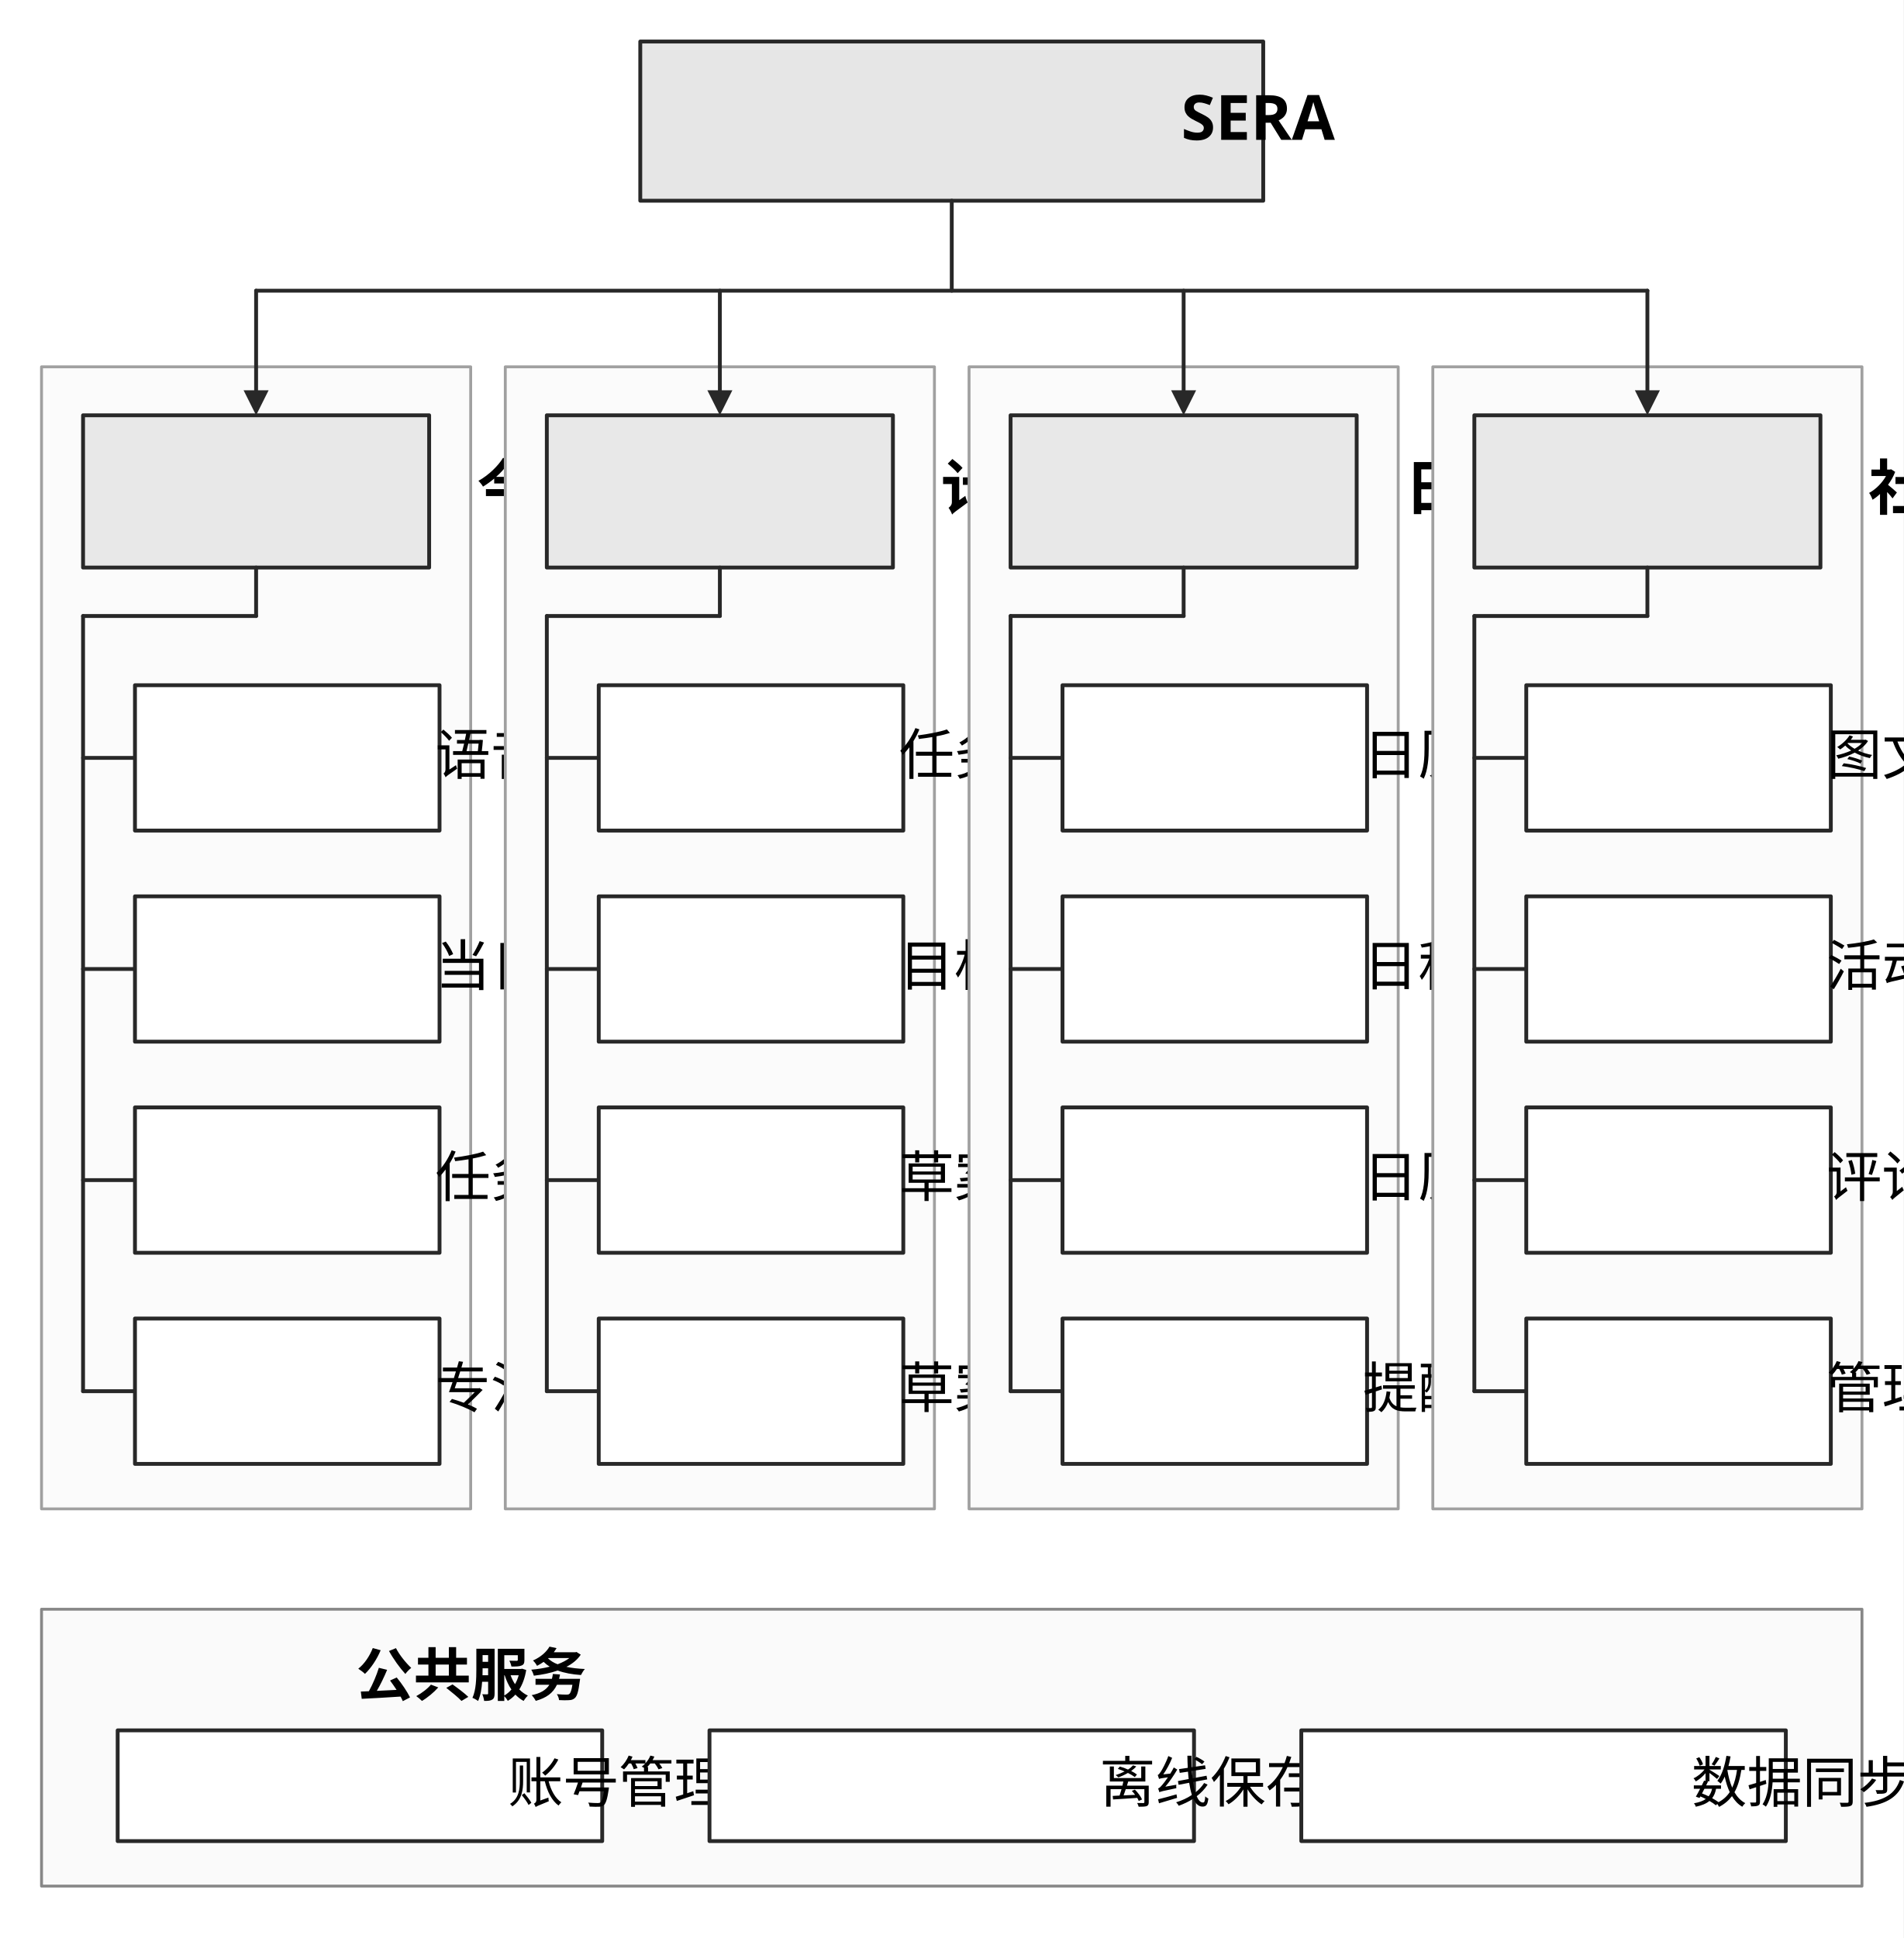
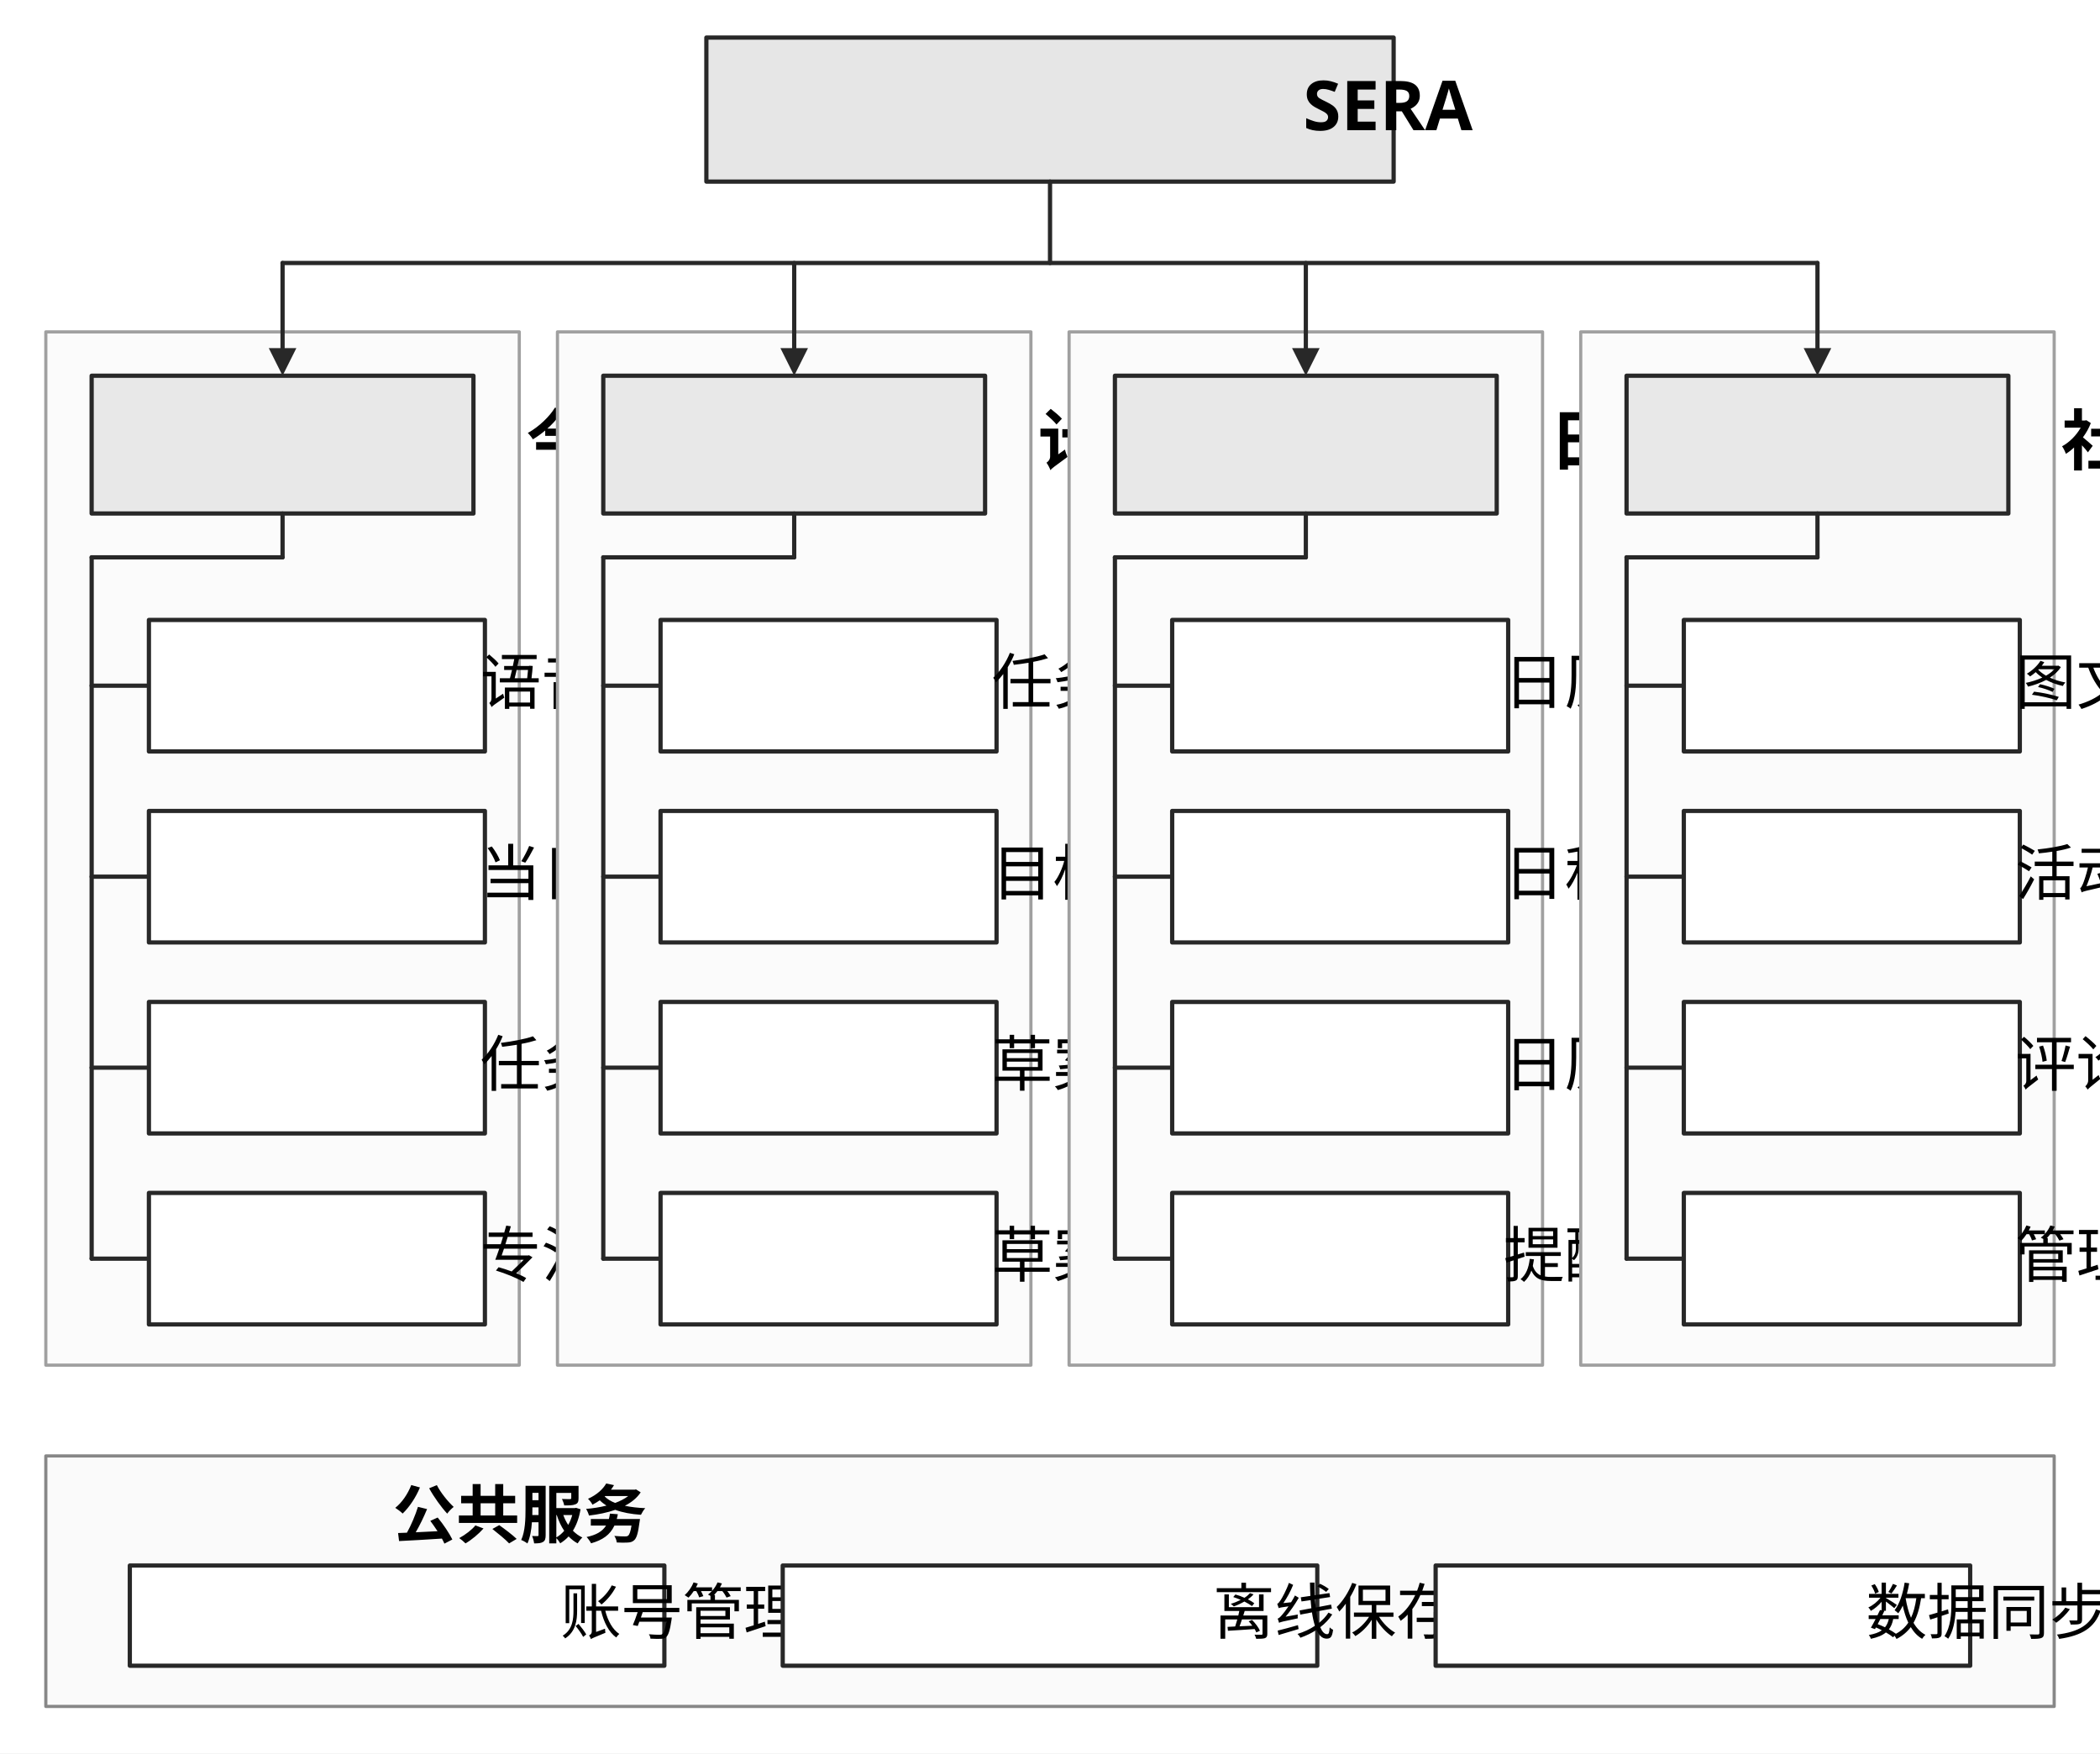
- <svg xmlns="http://www.w3.org/2000/svg" xmlns:ns1="http://schemas.microsoft.com/visio/2003/SVGExtensions/" xmlns:xlink="http://www.w3.org/1999/xlink" width="5.5in" height="5.6in" viewBox="0 0 396 403.2" xml:space="preserve" color-interpolation-filters="sRGB" class="st15">
+ <svg xmlns="http://www.w3.org/2000/svg" xmlns:ns1="http://schemas.microsoft.com/visio/2003/SVGExtensions/" xmlns:xlink="http://www.w3.org/1999/xlink" width="5.5in" height="4.592in" viewBox="0 0 396 330.624" xml:space="preserve" color-interpolation-filters="sRGB" class="st15">
  <ns1:documentProperties ns1:langID="2052" ns1:metric="true" ns1:viewMarkup="false" />
  <style type="text/css">
	
		.st1 {fill:#ffffff;stroke:none;stroke-linecap:round;stroke-linejoin:round;stroke-width:0.8}
		.st2 {fill:#e6e6e6;stroke:#282828;stroke-linecap:round;stroke-linejoin:round;stroke-width:0.8}
		.st3 {fill:#000000;font-family:宋体;font-size:1.083em;font-weight:bold}
		.st4 {stroke:#282828;stroke-linecap:round;stroke-linejoin:round;stroke-width:0.8}
		.st5 {fill:#fbfbfb;stroke:#a0a0a0;stroke-linecap:round;stroke-linejoin:round;stroke-width:0.6}
		.st6 {marker-end:url(#mrkr4-19);stroke:#282828;stroke-linecap:round;stroke-linejoin:round;stroke-width:0.8}
		.st7 {fill:#282828;fill-opacity:1;stroke:#282828;stroke-opacity:1;stroke-width:0.308}
		.st8 {fill:#e8e8e8;stroke:#282828;stroke-linecap:round;stroke-linejoin:round;stroke-width:0.8}
		.st9 {fill:#000000;font-family:宋体;font-size:1.042em;font-weight:bold}
		.st10 {fill:#ffffff;stroke:#282828;stroke-linecap:round;stroke-linejoin:round;stroke-width:0.8}
		.st11 {fill:#000000;font-family:宋体;font-size:0.958em}
		.st12 {fill:#fafafa;stroke:#878787;stroke-linecap:round;stroke-linejoin:round;stroke-width:0.6}
		.st13 {fill:none;stroke:none;stroke-linecap:round;stroke-linejoin:round;stroke-width:0.8}
		.st14 {fill:#000000;font-family:宋体;font-size:1em;font-weight:bold}
		.st15 {fill:none;fill-rule:evenodd;font-size:12px;overflow:visible;stroke-linecap:square;stroke-miterlimit:3}
	
	</style>
  <defs id="Markers">
    <g id="lend4">
      <path d="M 2 1 L 0 0 L 2 -1 L 2 1 " style="stroke:none" />
    </g>
    <marker id="mrkr4-19" class="st7" ns1:arrowType="4" ns1:arrowSize="1" ns1:setback="6.5" refX="-6.5" orient="auto" markerUnits="strokeWidth" overflow="visible">
      <use xlink:href="#lend4" transform="scale(-3.25,-3.25) " />
    </marker>
  </defs>
  <g ns1:mID="0" ns1:index="1" ns1:groupContext="foregroundPage">
    <ns1:pageProperties ns1:drawingScale="0.0393701" ns1:pageScale="0.0393701" ns1:drawingUnits="24" ns1:shadowOffsetX="8.50394" ns1:shadowOffsetY="-8.50394" />
    <g id="shape1-1" ns1:mID="1" ns1:groupContext="shape">
-       <rect x="0" y="0" width="396" height="403.2" class="st1" />
-     </g>
-     <g id="shape2-3" ns1:mID="2" ns1:groupContext="shape" transform="translate(133.2,-361.44)">
-       <ns1:textBlock ns1:margins="rect(2,2,2,2)" ns1:tabSpace="42.5197" />
-       <ns1:textRect cx="64.8" cy="386.64" width="129.6" height="33.12" />
-       <rect x="0" y="370.08" width="129.6" height="33.12" class="st2" />
-       <text x="51.7" y="390.54" class="st3" ns1:langID="2052">
+       <rect x="0" y="0" width="396" height="330.624" class="st1" />
+     </g>
+     <g id="shape2-3" ns1:mID="2" ns1:groupContext="shape" transform="translate(133.2,-296.381)">
+       <ns1:textBlock ns1:margins="rect(0.5,2,0.5,2)" ns1:tabSpace="42.5197" />
+       <ns1:textRect cx="64.8" cy="317.045" width="129.6" height="27.158" />
+       <rect x="0" y="303.466" width="129.6" height="27.158" class="st2" />
+       <text x="51.7" y="320.94" class="st3" ns1:langID="2052">
        <ns1:paragraph ns1:horizAlign="1" />
        <ns1:tabList />SERA</text>
    </g>
-     <g id="shape3-6" ns1:mID="3" ns1:groupContext="shape" transform="translate(601.2,41.76) rotate(90)">
-       <path d="M0 403.2 L18.72 403.2" class="st4" />
-     </g>
-     <g id="shape4-9" ns1:mID="4" ns1:groupContext="shape" transform="translate(53.28,-342.72)">
-       <path d="M0 403.2 L289.44 403.2" class="st4" />
-     </g>
-     <g id="shape5-12" ns1:mID="5" ns1:groupContext="shape" transform="translate(8.64,-89.28)">
-       <rect x="0" y="165.6" width="89.28" height="237.6" class="st5" />
-     </g>
-     <g id="shape6-14" ns1:mID="6" ns1:groupContext="shape" transform="translate(456.48,60.48) rotate(90)">
-       <path d="M0 403.2 L20.72 403.2" class="st6" />
-     </g>
-     <g id="shape7-20" ns1:mID="7" ns1:groupContext="shape" transform="translate(17.28,-285.12)">
-       <ns1:textBlock ns1:margins="rect(2,2,2,2)" ns1:tabSpace="42.5197" />
-       <ns1:textRect cx="36" cy="387.36" width="72" height="31.68" />
-       <rect x="0" y="371.52" width="72" height="31.68" class="st8" />
-       <text x="23.45" y="391.11" class="st9" ns1:langID="2052">
+     <g id="shape3-6" ns1:mID="3" ns1:groupContext="shape" transform="translate(528.624,34.2432) rotate(90)">
+       <path d="M0 330.62 L15.35 330.62" class="st4" />
+     </g>
+     <g id="shape4-9" ns1:mID="4" ns1:groupContext="shape" transform="translate(53.28,-281.03)">
+       <path d="M0 330.62 L289.44 330.62" class="st4" />
+     </g>
+     <g id="shape5-12" ns1:mID="5" ns1:groupContext="shape" transform="translate(8.64,-73.2096)">
+       <rect x="0" y="135.792" width="89.28" height="194.832" class="st5" />
+     </g>
+     <g id="shape6-14" ns1:mID="6" ns1:groupContext="shape" transform="translate(383.904,49.5936) rotate(90)">
+       <path d="M0 330.62 L16.05 330.62" class="st6" />
+     </g>
+     <g id="shape7-20" ns1:mID="7" ns1:groupContext="shape" transform="translate(17.28,-233.798)">
+       <ns1:textBlock ns1:margins="rect(0.5,2,0.5,2)" ns1:tabSpace="42.5197" />
+       <ns1:textRect cx="36" cy="317.635" width="72" height="25.978" />
+       <rect x="0" y="304.646" width="72" height="25.978" class="st8" />
+       <text x="23.45" y="321.39" class="st9" ns1:langID="2052">
        <ns1:paragraph ns1:horizAlign="1" />
        <ns1:tabList />今日</text>
    </g>
-     <g id="shape8-23" ns1:mID="8" ns1:groupContext="shape" transform="translate(456.48,118.08) rotate(90)">
-       <path d="M0 403.2 L10.08 403.2" class="st4" />
-     </g>
-     <g id="shape9-26" ns1:mID="9" ns1:groupContext="shape" transform="translate(53.28,531.36) rotate(180)">
-       <path d="M0 403.2 L36 403.2" class="st4" />
-     </g>
-     <g id="shape10-29" ns1:mID="10" ns1:groupContext="shape" transform="translate(420.48,128.16) rotate(90)">
-       <path d="M0 403.2 L161.28 403.2" class="st4" />
-     </g>
-     <g id="shape11-32" ns1:mID="11" ns1:groupContext="shape" transform="translate(17.28,-245.52)">
-       <path d="M0 403.2 L10.8 403.2" class="st4" />
-     </g>
-     <g id="shape12-35" ns1:mID="12" ns1:groupContext="shape" transform="translate(28.08,-230.4)">
-       <ns1:textBlock ns1:margins="rect(2,2,2,2)" ns1:tabSpace="42.5197" />
-       <ns1:textRect cx="31.68" cy="388.08" width="63.36" height="30.24" />
-       <rect x="0" y="372.96" width="63.36" height="30.24" class="st10" />
-       <text x="8.68" y="391.53" class="st11" ns1:langID="2052">
+     <g id="shape8-23" ns1:mID="8" ns1:groupContext="shape" transform="translate(383.904,96.8256) rotate(90)">
+       <path d="M0 330.62 L8.27 330.62" class="st4" />
+     </g>
+     <g id="shape9-26" ns1:mID="9" ns1:groupContext="shape" transform="translate(53.28,435.715) rotate(180)">
+       <path d="M0 330.62 L36 330.62" class="st4" />
+     </g>
+     <g id="shape10-29" ns1:mID="10" ns1:groupContext="shape" transform="translate(347.904,105.091) rotate(90)">
+       <path d="M0 330.62 L132.25 330.62" class="st4" />
+     </g>
+     <g id="shape11-32" ns1:mID="11" ns1:groupContext="shape" transform="translate(17.28,-201.326)">
+       <path d="M0 330.62 L10.8 330.62" class="st4" />
+     </g>
+     <g id="shape12-35" ns1:mID="12" ns1:groupContext="shape" transform="translate(28.08,-188.928)">
+       <ns1:textBlock ns1:margins="rect(0.5,2,0.5,2)" ns1:tabSpace="42.5197" />
+       <ns1:textRect cx="31.68" cy="318.226" width="63.36" height="24.797" />
+       <rect x="0" y="305.827" width="63.36" height="24.797" class="st10" />
+       <text x="8.68" y="321.68" class="st11" ns1:langID="2052">
        <ns1:paragraph ns1:horizAlign="1" />
        <ns1:tabList />语音输入</text>
    </g>
-     <g id="shape13-38" ns1:mID="13" ns1:groupContext="shape" transform="translate(17.28,-201.6)">
-       <path d="M0 403.2 L10.8 403.2" class="st4" />
-     </g>
-     <g id="shape14-41" ns1:mID="14" ns1:groupContext="shape" transform="translate(28.08,-186.48)">
-       <ns1:textBlock ns1:margins="rect(2,2,2,2)" ns1:tabSpace="42.5197" />
-       <ns1:textRect cx="31.68" cy="388.08" width="63.36" height="30.24" />
-       <rect x="0" y="372.96" width="63.36" height="30.24" class="st10" />
-       <text x="8.68" y="391.53" class="st11" ns1:langID="2052">
+     <g id="shape13-38" ns1:mID="13" ns1:groupContext="shape" transform="translate(17.28,-165.312)">
+       <path d="M0 330.62 L10.8 330.62" class="st4" />
+     </g>
+     <g id="shape14-41" ns1:mID="14" ns1:groupContext="shape" transform="translate(28.08,-152.914)">
+       <ns1:textBlock ns1:margins="rect(0.5,2,0.5,2)" ns1:tabSpace="42.5197" />
+       <ns1:textRect cx="31.68" cy="318.226" width="63.36" height="24.797" />
+       <rect x="0" y="305.827" width="63.36" height="24.797" class="st10" />
+       <text x="8.68" y="321.68" class="st11" ns1:langID="2052">
        <ns1:paragraph ns1:horizAlign="1" />
        <ns1:tabList />当日任务</text>
    </g>
-     <g id="shape15-44" ns1:mID="15" ns1:groupContext="shape" transform="translate(17.28,-157.68)">
-       <path d="M0 403.2 L10.8 403.2" class="st4" />
-     </g>
-     <g id="shape16-47" ns1:mID="16" ns1:groupContext="shape" transform="translate(28.08,-142.56)">
-       <ns1:textBlock ns1:margins="rect(2,2,2,2)" ns1:tabSpace="42.5197" />
-       <ns1:textRect cx="31.68" cy="388.08" width="63.36" height="30.24" />
-       <rect x="0" y="372.96" width="63.36" height="30.24" class="st10" />
-       <text x="8.68" y="391.53" class="st11" ns1:langID="2052">
+     <g id="shape15-44" ns1:mID="15" ns1:groupContext="shape" transform="translate(17.28,-129.298)">
+       <path d="M0 330.62 L10.8 330.62" class="st4" />
+     </g>
+     <g id="shape16-47" ns1:mID="16" ns1:groupContext="shape" transform="translate(28.08,-116.899)">
+       <ns1:textBlock ns1:margins="rect(0.5,2,0.5,2)" ns1:tabSpace="42.5197" />
+       <ns1:textRect cx="31.68" cy="318.226" width="63.36" height="24.797" />
+       <rect x="0" y="305.827" width="63.36" height="24.797" class="st10" />
+       <text x="8.68" y="321.68" class="st11" ns1:langID="2052">
        <ns1:paragraph ns1:horizAlign="1" />
        <ns1:tabList />任务完成</text>
    </g>
-     <g id="shape17-50" ns1:mID="17" ns1:groupContext="shape" transform="translate(17.28,-113.76)">
-       <path d="M0 403.2 L10.8 403.2" class="st4" />
-     </g>
-     <g id="shape18-53" ns1:mID="18" ns1:groupContext="shape" transform="translate(28.08,-98.64)">
-       <ns1:textBlock ns1:margins="rect(2,2,2,2)" ns1:tabSpace="42.5197" />
-       <ns1:textRect cx="31.68" cy="388.08" width="63.36" height="30.24" />
-       <rect x="0" y="372.96" width="63.36" height="30.24" class="st10" />
-       <text x="8.68" y="391.53" class="st11" ns1:langID="2052">
+     <g id="shape17-50" ns1:mID="17" ns1:groupContext="shape" transform="translate(17.28,-93.2832)">
+       <path d="M0 330.62 L10.8 330.62" class="st4" />
+     </g>
+     <g id="shape18-53" ns1:mID="18" ns1:groupContext="shape" transform="translate(28.08,-80.8848)">
+       <ns1:textBlock ns1:margins="rect(0.5,2,0.5,2)" ns1:tabSpace="42.5197" />
+       <ns1:textRect cx="31.68" cy="318.226" width="63.36" height="24.797" />
+       <rect x="0" y="305.827" width="63.36" height="24.797" class="st10" />
+       <text x="8.68" y="321.68" class="st11" ns1:langID="2052">
        <ns1:paragraph ns1:horizAlign="1" />
        <ns1:tabList />专注记录</text>
    </g>
-     <g id="shape19-56" ns1:mID="19" ns1:groupContext="shape" transform="translate(105.12,-89.28)">
-       <rect x="0" y="165.6" width="89.28" height="237.6" class="st5" />
-     </g>
-     <g id="shape20-58" ns1:mID="20" ns1:groupContext="shape" transform="translate(552.96,60.48) rotate(90)">
-       <path d="M0 403.2 L20.72 403.2" class="st6" />
-     </g>
-     <g id="shape21-63" ns1:mID="21" ns1:groupContext="shape" transform="translate(113.76,-285.12)">
-       <ns1:textBlock ns1:margins="rect(2,2,2,2)" ns1:tabSpace="42.5197" />
-       <ns1:textRect cx="36" cy="387.36" width="72" height="31.68" />
-       <rect x="0" y="371.52" width="72" height="31.68" class="st8" />
-       <text x="23.45" y="391.11" class="st9" ns1:langID="2052">
+     <g id="shape19-56" ns1:mID="19" ns1:groupContext="shape" transform="translate(105.12,-73.2096)">
+       <rect x="0" y="135.792" width="89.28" height="194.832" class="st5" />
+     </g>
+     <g id="shape20-58" ns1:mID="20" ns1:groupContext="shape" transform="translate(480.384,49.5936) rotate(90)">
+       <path d="M0 330.62 L16.05 330.62" class="st6" />
+     </g>
+     <g id="shape21-63" ns1:mID="21" ns1:groupContext="shape" transform="translate(113.76,-233.798)">
+       <ns1:textBlock ns1:margins="rect(0.5,2,0.5,2)" ns1:tabSpace="42.5197" />
+       <ns1:textRect cx="36" cy="317.635" width="72" height="25.978" />
+       <rect x="0" y="304.646" width="72" height="25.978" class="st8" />
+       <text x="23.45" y="321.39" class="st9" ns1:langID="2052">
        <ns1:paragraph ns1:horizAlign="1" />
        <ns1:tabList />计划</text>
    </g>
-     <g id="shape22-66" ns1:mID="22" ns1:groupContext="shape" transform="translate(552.96,118.08) rotate(90)">
-       <path d="M0 403.2 L10.08 403.2" class="st4" />
-     </g>
-     <g id="shape23-69" ns1:mID="23" ns1:groupContext="shape" transform="translate(149.76,531.36) rotate(180)">
-       <path d="M0 403.2 L36 403.2" class="st4" />
-     </g>
-     <g id="shape24-72" ns1:mID="24" ns1:groupContext="shape" transform="translate(516.96,128.16) rotate(90)">
-       <path d="M0 403.2 L161.28 403.2" class="st4" />
-     </g>
-     <g id="shape25-75" ns1:mID="25" ns1:groupContext="shape" transform="translate(113.76,-245.52)">
-       <path d="M0 403.2 L10.8 403.2" class="st4" />
-     </g>
-     <g id="shape26-78" ns1:mID="26" ns1:groupContext="shape" transform="translate(124.56,-230.4)">
-       <ns1:textBlock ns1:margins="rect(2,2,2,2)" ns1:tabSpace="42.5197" />
-       <ns1:textRect cx="31.68" cy="388.08" width="63.36" height="30.24" />
-       <rect x="0" y="372.96" width="63.36" height="30.24" class="st10" />
-       <text x="8.68" y="391.53" class="st11" ns1:langID="2052">
+     <g id="shape22-66" ns1:mID="22" ns1:groupContext="shape" transform="translate(480.384,96.8256) rotate(90)">
+       <path d="M0 330.62 L8.27 330.62" class="st4" />
+     </g>
+     <g id="shape23-69" ns1:mID="23" ns1:groupContext="shape" transform="translate(149.76,435.715) rotate(180)">
+       <path d="M0 330.62 L36 330.62" class="st4" />
+     </g>
+     <g id="shape24-72" ns1:mID="24" ns1:groupContext="shape" transform="translate(444.384,105.091) rotate(90)">
+       <path d="M0 330.62 L132.25 330.62" class="st4" />
+     </g>
+     <g id="shape25-75" ns1:mID="25" ns1:groupContext="shape" transform="translate(113.76,-201.326)">
+       <path d="M0 330.62 L10.8 330.62" class="st4" />
+     </g>
+     <g id="shape26-78" ns1:mID="26" ns1:groupContext="shape" transform="translate(124.56,-188.928)">
+       <ns1:textBlock ns1:margins="rect(0.5,2,0.5,2)" ns1:tabSpace="42.5197" />
+       <ns1:textRect cx="31.68" cy="318.226" width="63.36" height="24.797" />
+       <rect x="0" y="305.827" width="63.36" height="24.797" class="st10" />
+       <text x="8.68" y="321.68" class="st11" ns1:langID="2052">
        <ns1:paragraph ns1:horizAlign="1" />
        <ns1:tabList />任务管理</text>
    </g>
-     <g id="shape27-81" ns1:mID="27" ns1:groupContext="shape" transform="translate(113.76,-201.6)">
-       <path d="M0 403.2 L10.8 403.2" class="st4" />
-     </g>
-     <g id="shape28-84" ns1:mID="28" ns1:groupContext="shape" transform="translate(124.56,-186.48)">
-       <ns1:textBlock ns1:margins="rect(2,2,2,2)" ns1:tabSpace="42.5197" />
-       <ns1:textRect cx="31.68" cy="388.08" width="63.36" height="30.24" />
-       <rect x="0" y="372.96" width="63.36" height="30.24" class="st10" />
-       <text x="8.68" y="391.53" class="st11" ns1:langID="2052">
+     <g id="shape27-81" ns1:mID="27" ns1:groupContext="shape" transform="translate(113.76,-165.312)">
+       <path d="M0 330.62 L10.8 330.62" class="st4" />
+     </g>
+     <g id="shape28-84" ns1:mID="28" ns1:groupContext="shape" transform="translate(124.56,-152.914)">
+       <ns1:textBlock ns1:margins="rect(0.5,2,0.5,2)" ns1:tabSpace="42.5197" />
+       <ns1:textRect cx="31.68" cy="318.226" width="63.36" height="24.797" />
+       <rect x="0" y="305.827" width="63.36" height="24.797" class="st10" />
+       <text x="8.68" y="321.68" class="st11" ns1:langID="2052">
        <ns1:paragraph ns1:horizAlign="1" />
        <ns1:tabList />目标管理</text>
    </g>
-     <g id="shape29-87" ns1:mID="29" ns1:groupContext="shape" transform="translate(113.76,-157.68)">
-       <path d="M0 403.2 L10.8 403.2" class="st4" />
-     </g>
-     <g id="shape30-90" ns1:mID="30" ns1:groupContext="shape" transform="translate(124.56,-142.56)">
-       <ns1:textBlock ns1:margins="rect(2,2,2,2)" ns1:tabSpace="42.5197" />
-       <ns1:textRect cx="31.68" cy="388.08" width="63.36" height="30.24" />
-       <rect x="0" y="372.96" width="63.36" height="30.24" class="st10" />
-       <text x="8.68" y="391.53" class="st11" ns1:langID="2052">
+     <g id="shape29-87" ns1:mID="29" ns1:groupContext="shape" transform="translate(113.76,-129.298)">
+       <path d="M0 330.62 L10.8 330.62" class="st4" />
+     </g>
+     <g id="shape30-90" ns1:mID="30" ns1:groupContext="shape" transform="translate(124.56,-116.899)">
+       <ns1:textBlock ns1:margins="rect(0.5,2,0.5,2)" ns1:tabSpace="42.5197" />
+       <ns1:textRect cx="31.68" cy="318.226" width="63.36" height="24.797" />
+       <rect x="0" y="305.827" width="63.36" height="24.797" class="st10" />
+       <text x="8.68" y="321.68" class="st11" ns1:langID="2052">
        <ns1:paragraph ns1:horizAlign="1" />
        <ns1:tabList />草案编辑</text>
    </g>
-     <g id="shape31-93" ns1:mID="31" ns1:groupContext="shape" transform="translate(113.76,-113.76)">
-       <path d="M0 403.2 L10.8 403.2" class="st4" />
-     </g>
-     <g id="shape32-96" ns1:mID="32" ns1:groupContext="shape" transform="translate(124.56,-98.64)">
-       <ns1:textBlock ns1:margins="rect(2,2,2,2)" ns1:tabSpace="42.5197" />
-       <ns1:textRect cx="31.68" cy="388.08" width="63.36" height="30.24" />
-       <rect x="0" y="372.96" width="63.36" height="30.24" class="st10" />
-       <text x="8.68" y="391.53" class="st11" ns1:langID="2052">
+     <g id="shape31-93" ns1:mID="31" ns1:groupContext="shape" transform="translate(113.76,-93.2832)">
+       <path d="M0 330.62 L10.8 330.62" class="st4" />
+     </g>
+     <g id="shape32-96" ns1:mID="32" ns1:groupContext="shape" transform="translate(124.56,-80.8848)">
+       <ns1:textBlock ns1:margins="rect(0.5,2,0.5,2)" ns1:tabSpace="42.5197" />
+       <ns1:textRect cx="31.68" cy="318.226" width="63.36" height="24.797" />
+       <rect x="0" y="305.827" width="63.36" height="24.797" class="st10" />
+       <text x="8.68" y="321.68" class="st11" ns1:langID="2052">
        <ns1:paragraph ns1:horizAlign="1" />
        <ns1:tabList />草案确认</text>
    </g>
-     <g id="shape33-99" ns1:mID="33" ns1:groupContext="shape" transform="translate(201.6,-89.28)">
-       <rect x="0" y="165.6" width="89.28" height="237.6" class="st5" />
-     </g>
-     <g id="shape34-101" ns1:mID="34" ns1:groupContext="shape" transform="translate(649.44,60.48) rotate(90)">
-       <path d="M0 403.2 L20.72 403.2" class="st6" />
-     </g>
-     <g id="shape35-106" ns1:mID="35" ns1:groupContext="shape" transform="translate(210.24,-285.12)">
-       <ns1:textBlock ns1:margins="rect(2,2,2,2)" ns1:tabSpace="42.5197" />
-       <ns1:textRect cx="36" cy="387.36" width="72" height="31.68" />
-       <rect x="0" y="371.52" width="72" height="31.68" class="st8" />
-       <text x="23.45" y="391.11" class="st9" ns1:langID="2052">
+     <g id="shape33-99" ns1:mID="33" ns1:groupContext="shape" transform="translate(201.6,-73.2096)">
+       <rect x="0" y="135.792" width="89.28" height="194.832" class="st5" />
+     </g>
+     <g id="shape34-101" ns1:mID="34" ns1:groupContext="shape" transform="translate(576.864,49.5936) rotate(90)">
+       <path d="M0 330.62 L16.05 330.62" class="st6" />
+     </g>
+     <g id="shape35-106" ns1:mID="35" ns1:groupContext="shape" transform="translate(210.24,-233.798)">
+       <ns1:textBlock ns1:margins="rect(0.5,2,0.5,2)" ns1:tabSpace="42.5197" />
+       <ns1:textRect cx="36" cy="317.635" width="72" height="25.978" />
+       <rect x="0" y="304.646" width="72" height="25.978" class="st8" />
+       <text x="23.45" y="321.39" class="st9" ns1:langID="2052">
        <ns1:paragraph ns1:horizAlign="1" />
        <ns1:tabList />日程</text>
    </g>
-     <g id="shape36-109" ns1:mID="36" ns1:groupContext="shape" transform="translate(649.44,118.08) rotate(90)">
-       <path d="M0 403.2 L10.08 403.2" class="st4" />
-     </g>
-     <g id="shape37-112" ns1:mID="37" ns1:groupContext="shape" transform="translate(246.24,531.36) rotate(180)">
-       <path d="M0 403.2 L36 403.2" class="st4" />
-     </g>
-     <g id="shape38-115" ns1:mID="38" ns1:groupContext="shape" transform="translate(613.44,128.16) rotate(90)">
-       <path d="M0 403.2 L161.28 403.2" class="st4" />
-     </g>
-     <g id="shape39-118" ns1:mID="39" ns1:groupContext="shape" transform="translate(210.24,-245.52)">
-       <path d="M0 403.2 L10.8 403.2" class="st4" />
-     </g>
-     <g id="shape40-121" ns1:mID="40" ns1:groupContext="shape" transform="translate(221.04,-230.4)">
-       <ns1:textBlock ns1:margins="rect(2,2,2,2)" ns1:tabSpace="42.5197" />
-       <ns1:textRect cx="31.68" cy="388.08" width="63.36" height="30.24" />
-       <rect x="0" y="372.96" width="63.36" height="30.24" class="st10" />
-       <text x="8.68" y="391.53" class="st11" ns1:langID="2052">
+     <g id="shape36-109" ns1:mID="36" ns1:groupContext="shape" transform="translate(576.864,96.8256) rotate(90)">
+       <path d="M0 330.62 L8.27 330.62" class="st4" />
+     </g>
+     <g id="shape37-112" ns1:mID="37" ns1:groupContext="shape" transform="translate(246.24,435.715) rotate(180)">
+       <path d="M0 330.62 L36 330.62" class="st4" />
+     </g>
+     <g id="shape38-115" ns1:mID="38" ns1:groupContext="shape" transform="translate(540.864,105.091) rotate(90)">
+       <path d="M0 330.62 L132.25 330.62" class="st4" />
+     </g>
+     <g id="shape39-118" ns1:mID="39" ns1:groupContext="shape" transform="translate(210.24,-201.326)">
+       <path d="M0 330.62 L10.8 330.62" class="st4" />
+     </g>
+     <g id="shape40-121" ns1:mID="40" ns1:groupContext="shape" transform="translate(221.04,-188.928)">
+       <ns1:textBlock ns1:margins="rect(0.5,2,0.5,2)" ns1:tabSpace="42.5197" />
+       <ns1:textRect cx="31.68" cy="318.226" width="63.36" height="24.797" />
+       <rect x="0" y="305.827" width="63.36" height="24.797" class="st10" />
+       <text x="8.68" y="321.68" class="st11" ns1:langID="2052">
        <ns1:paragraph ns1:horizAlign="1" />
        <ns1:tabList />日历浏览</text>
    </g>
-     <g id="shape41-124" ns1:mID="41" ns1:groupContext="shape" transform="translate(210.24,-201.6)">
-       <path d="M0 403.2 L10.8 403.2" class="st4" />
-     </g>
-     <g id="shape42-127" ns1:mID="42" ns1:groupContext="shape" transform="translate(221.04,-186.48)">
-       <ns1:textBlock ns1:margins="rect(2,2,2,2)" ns1:tabSpace="42.5197" />
-       <ns1:textRect cx="31.68" cy="388.08" width="63.36" height="30.24" />
-       <rect x="0" y="372.96" width="63.36" height="30.24" class="st10" />
-       <text x="8.68" y="391.53" class="st11" ns1:langID="2052">
+     <g id="shape41-124" ns1:mID="41" ns1:groupContext="shape" transform="translate(210.24,-165.312)">
+       <path d="M0 330.62 L10.8 330.62" class="st4" />
+     </g>
+     <g id="shape42-127" ns1:mID="42" ns1:groupContext="shape" transform="translate(221.04,-152.914)">
+       <ns1:textBlock ns1:margins="rect(0.5,2,0.5,2)" ns1:tabSpace="42.5197" />
+       <ns1:textRect cx="31.68" cy="318.226" width="63.36" height="24.797" />
+       <rect x="0" y="305.827" width="63.36" height="24.797" class="st10" />
+       <text x="8.68" y="321.68" class="st11" ns1:langID="2052">
        <ns1:paragraph ns1:horizAlign="1" />
        <ns1:tabList />日程编辑</text>
    </g>
-     <g id="shape43-130" ns1:mID="43" ns1:groupContext="shape" transform="translate(210.24,-157.68)">
-       <path d="M0 403.2 L10.8 403.2" class="st4" />
-     </g>
-     <g id="shape44-133" ns1:mID="44" ns1:groupContext="shape" transform="translate(221.04,-142.56)">
-       <ns1:textBlock ns1:margins="rect(2,2,2,2)" ns1:tabSpace="42.5197" />
-       <ns1:textRect cx="31.68" cy="388.08" width="63.36" height="30.24" />
-       <rect x="0" y="372.96" width="63.36" height="30.24" class="st10" />
-       <text x="8.68" y="391.53" class="st11" ns1:langID="2052">
+     <g id="shape43-130" ns1:mID="43" ns1:groupContext="shape" transform="translate(210.24,-129.298)">
+       <path d="M0 330.62 L10.8 330.62" class="st4" />
+     </g>
+     <g id="shape44-133" ns1:mID="44" ns1:groupContext="shape" transform="translate(221.04,-116.899)">
+       <ns1:textBlock ns1:margins="rect(0.5,2,0.5,2)" ns1:tabSpace="42.5197" />
+       <ns1:textRect cx="31.68" cy="318.226" width="63.36" height="24.797" />
+       <rect x="0" y="305.827" width="63.36" height="24.797" class="st10" />
+       <text x="8.68" y="321.68" class="st11" ns1:langID="2052">
        <ns1:paragraph ns1:horizAlign="1" />
        <ns1:tabList />日历同步</text>
    </g>
-     <g id="shape45-136" ns1:mID="45" ns1:groupContext="shape" transform="translate(210.24,-113.76)">
-       <path d="M0 403.2 L10.8 403.2" class="st4" />
-     </g>
-     <g id="shape46-139" ns1:mID="46" ns1:groupContext="shape" transform="translate(221.04,-98.64)">
-       <ns1:textBlock ns1:margins="rect(2,2,2,2)" ns1:tabSpace="42.5197" />
-       <ns1:textRect cx="31.68" cy="388.08" width="63.36" height="30.24" />
-       <rect x="0" y="372.96" width="63.36" height="30.24" class="st10" />
-       <text x="8.68" y="391.53" class="st11" ns1:langID="2052">
+     <g id="shape45-136" ns1:mID="45" ns1:groupContext="shape" transform="translate(210.24,-93.2832)">
+       <path d="M0 330.62 L10.8 330.62" class="st4" />
+     </g>
+     <g id="shape46-139" ns1:mID="46" ns1:groupContext="shape" transform="translate(221.04,-80.8848)">
+       <ns1:textBlock ns1:margins="rect(0.5,2,0.5,2)" ns1:tabSpace="42.5197" />
+       <ns1:textRect cx="31.68" cy="318.226" width="63.36" height="24.797" />
+       <rect x="0" y="305.827" width="63.36" height="24.797" class="st10" />
+       <text x="8.68" y="321.68" class="st11" ns1:langID="2052">
        <ns1:paragraph ns1:horizAlign="1" />
        <ns1:tabList />提醒设置</text>
    </g>
-     <g id="shape47-142" ns1:mID="47" ns1:groupContext="shape" transform="translate(298.08,-89.28)">
-       <rect x="0" y="165.6" width="89.28" height="237.6" class="st5" />
-     </g>
-     <g id="shape48-144" ns1:mID="48" ns1:groupContext="shape" transform="translate(745.92,60.48) rotate(90)">
-       <path d="M0 403.2 L20.72 403.2" class="st6" />
-     </g>
-     <g id="shape49-149" ns1:mID="49" ns1:groupContext="shape" transform="translate(306.72,-285.12)">
-       <ns1:textBlock ns1:margins="rect(2,2,2,2)" ns1:tabSpace="42.5197" />
-       <ns1:textRect cx="36" cy="387.36" width="72" height="31.68" />
-       <rect x="0" y="371.52" width="72" height="31.68" class="st8" />
-       <text x="23.45" y="391.11" class="st9" ns1:langID="2052">
+     <g id="shape47-142" ns1:mID="47" ns1:groupContext="shape" transform="translate(298.08,-73.2096)">
+       <rect x="0" y="135.792" width="89.28" height="194.832" class="st5" />
+     </g>
+     <g id="shape48-144" ns1:mID="48" ns1:groupContext="shape" transform="translate(673.344,49.5936) rotate(90)">
+       <path d="M0 330.62 L16.05 330.62" class="st6" />
+     </g>
+     <g id="shape49-149" ns1:mID="49" ns1:groupContext="shape" transform="translate(306.72,-233.798)">
+       <ns1:textBlock ns1:margins="rect(0.5,2,0.5,2)" ns1:tabSpace="42.5197" />
+       <ns1:textRect cx="36" cy="317.635" width="72" height="25.978" />
+       <rect x="0" y="304.646" width="72" height="25.978" class="st8" />
+       <text x="23.45" y="321.39" class="st9" ns1:langID="2052">
        <ns1:paragraph ns1:horizAlign="1" />
        <ns1:tabList />社区</text>
    </g>
-     <g id="shape50-152" ns1:mID="50" ns1:groupContext="shape" transform="translate(745.92,118.08) rotate(90)">
-       <path d="M0 403.2 L10.08 403.2" class="st4" />
-     </g>
-     <g id="shape51-155" ns1:mID="51" ns1:groupContext="shape" transform="translate(342.72,531.36) rotate(180)">
-       <path d="M0 403.2 L36 403.2" class="st4" />
-     </g>
-     <g id="shape52-158" ns1:mID="52" ns1:groupContext="shape" transform="translate(709.92,128.16) rotate(90)">
-       <path d="M0 403.2 L161.28 403.2" class="st4" />
-     </g>
-     <g id="shape53-161" ns1:mID="53" ns1:groupContext="shape" transform="translate(306.72,-245.52)">
-       <path d="M0 403.2 L10.8 403.2" class="st4" />
-     </g>
-     <g id="shape54-164" ns1:mID="54" ns1:groupContext="shape" transform="translate(317.52,-230.4)">
-       <ns1:textBlock ns1:margins="rect(2,2,2,2)" ns1:tabSpace="42.5197" />
-       <ns1:textRect cx="31.68" cy="388.08" width="63.36" height="30.24" />
-       <rect x="0" y="372.96" width="63.36" height="30.24" class="st10" />
-       <text x="8.68" y="391.53" class="st11" ns1:langID="2052">
+     <g id="shape50-152" ns1:mID="50" ns1:groupContext="shape" transform="translate(673.344,96.8256) rotate(90)">
+       <path d="M0 330.62 L8.27 330.62" class="st4" />
+     </g>
+     <g id="shape51-155" ns1:mID="51" ns1:groupContext="shape" transform="translate(342.72,435.715) rotate(180)">
+       <path d="M0 330.62 L36 330.62" class="st4" />
+     </g>
+     <g id="shape52-158" ns1:mID="52" ns1:groupContext="shape" transform="translate(637.344,105.091) rotate(90)">
+       <path d="M0 330.62 L132.25 330.62" class="st4" />
+     </g>
+     <g id="shape53-161" ns1:mID="53" ns1:groupContext="shape" transform="translate(306.72,-201.326)">
+       <path d="M0 330.62 L10.8 330.62" class="st4" />
+     </g>
+     <g id="shape54-164" ns1:mID="54" ns1:groupContext="shape" transform="translate(317.52,-188.928)">
+       <ns1:textBlock ns1:margins="rect(0.5,2,0.5,2)" ns1:tabSpace="42.5197" />
+       <ns1:textRect cx="31.68" cy="318.226" width="63.36" height="24.797" />
+       <rect x="0" y="305.827" width="63.36" height="24.797" class="st10" />
+       <text x="8.68" y="321.68" class="st11" ns1:langID="2052">
        <ns1:paragraph ns1:horizAlign="1" />
        <ns1:tabList />图文发布</text>
    </g>
-     <g id="shape55-167" ns1:mID="55" ns1:groupContext="shape" transform="translate(306.72,-201.6)">
-       <path d="M0 403.2 L10.8 403.2" class="st4" />
-     </g>
-     <g id="shape56-170" ns1:mID="56" ns1:groupContext="shape" transform="translate(317.52,-186.48)">
-       <ns1:textBlock ns1:margins="rect(2,2,2,2)" ns1:tabSpace="42.5197" />
-       <ns1:textRect cx="31.68" cy="388.08" width="63.36" height="30.24" />
-       <rect x="0" y="372.96" width="63.36" height="30.24" class="st10" />
-       <text x="8.68" y="391.53" class="st11" ns1:langID="2052">
+     <g id="shape55-167" ns1:mID="55" ns1:groupContext="shape" transform="translate(306.72,-165.312)">
+       <path d="M0 330.62 L10.8 330.62" class="st4" />
+     </g>
+     <g id="shape56-170" ns1:mID="56" ns1:groupContext="shape" transform="translate(317.52,-152.914)">
+       <ns1:textBlock ns1:margins="rect(0.5,2,0.5,2)" ns1:tabSpace="42.5197" />
+       <ns1:textRect cx="31.68" cy="318.226" width="63.36" height="24.797" />
+       <rect x="0" y="305.827" width="63.36" height="24.797" class="st10" />
+       <text x="8.68" y="321.68" class="st11" ns1:langID="2052">
        <ns1:paragraph ns1:horizAlign="1" />
        <ns1:tabList />活动参与</text>
    </g>
-     <g id="shape57-173" ns1:mID="57" ns1:groupContext="shape" transform="translate(306.72,-157.68)">
-       <path d="M0 403.2 L10.8 403.2" class="st4" />
-     </g>
-     <g id="shape58-176" ns1:mID="58" ns1:groupContext="shape" transform="translate(317.52,-142.56)">
-       <ns1:textBlock ns1:margins="rect(2,2,2,2)" ns1:tabSpace="42.5197" />
-       <ns1:textRect cx="31.68" cy="388.08" width="63.36" height="30.24" />
-       <rect x="0" y="372.96" width="63.36" height="30.24" class="st10" />
-       <text x="8.68" y="391.53" class="st11" ns1:langID="2052">
+     <g id="shape57-173" ns1:mID="57" ns1:groupContext="shape" transform="translate(306.72,-129.298)">
+       <path d="M0 330.62 L10.8 330.62" class="st4" />
+     </g>
+     <g id="shape58-176" ns1:mID="58" ns1:groupContext="shape" transform="translate(317.52,-116.899)">
+       <ns1:textBlock ns1:margins="rect(0.5,2,0.5,2)" ns1:tabSpace="42.5197" />
+       <ns1:textRect cx="31.68" cy="318.226" width="63.36" height="24.797" />
+       <rect x="0" y="305.827" width="63.36" height="24.797" class="st10" />
+       <text x="8.68" y="321.68" class="st11" ns1:langID="2052">
        <ns1:paragraph ns1:horizAlign="1" />
        <ns1:tabList />评论互动</text>
    </g>
-     <g id="shape59-179" ns1:mID="59" ns1:groupContext="shape" transform="translate(306.72,-113.76)">
-       <path d="M0 403.2 L10.8 403.2" class="st4" />
-     </g>
-     <g id="shape60-182" ns1:mID="60" ns1:groupContext="shape" transform="translate(317.52,-98.64)">
-       <ns1:textBlock ns1:margins="rect(2,2,2,2)" ns1:tabSpace="42.5197" />
-       <ns1:textRect cx="31.68" cy="388.08" width="63.36" height="30.24" />
-       <rect x="0" y="372.96" width="63.36" height="30.24" class="st10" />
-       <text x="8.68" y="391.53" class="st11" ns1:langID="2052">
+     <g id="shape59-179" ns1:mID="59" ns1:groupContext="shape" transform="translate(306.72,-93.2832)">
+       <path d="M0 330.62 L10.8 330.62" class="st4" />
+     </g>
+     <g id="shape60-182" ns1:mID="60" ns1:groupContext="shape" transform="translate(317.52,-80.8848)">
+       <ns1:textBlock ns1:margins="rect(0.5,2,0.5,2)" ns1:tabSpace="42.5197" />
+       <ns1:textRect cx="31.68" cy="318.226" width="63.36" height="24.797" />
+       <rect x="0" y="305.827" width="63.36" height="24.797" class="st10" />
+       <text x="8.68" y="321.68" class="st11" ns1:langID="2052">
        <ns1:paragraph ns1:horizAlign="1" />
        <ns1:tabList />管理后台</text>
    </g>
-     <g id="shape61-185" ns1:mID="61" ns1:groupContext="shape" transform="translate(8.64,-10.8)">
-       <rect x="0" y="345.6" width="378.72" height="57.6" class="st12" />
-     </g>
-     <g id="shape62-187" ns1:mID="62" ns1:groupContext="shape" transform="translate(15.84,-43.92)">
-       <ns1:textBlock ns1:margins="rect(2,2,2,2)" ns1:tabSpace="42.5197" />
-       <ns1:textRect cx="182.16" cy="393.12" width="364.32" height="20.16" />
-       <rect x="0" y="383.04" width="364.32" height="20.16" class="st13" />
-       <text x="2" y="396.72" class="st14" ns1:langID="2052">
+     <g id="shape61-185" ns1:mID="61" ns1:groupContext="shape" transform="translate(8.64,-8.856)">
+       <rect x="0" y="283.392" width="378.72" height="47.232" class="st12" />
+     </g>
+     <g id="shape62-187" ns1:mID="62" ns1:groupContext="shape" transform="translate(15.84,-36.0144)">
+       <ns1:textBlock ns1:margins="rect(0.5,2,0.5,2)" ns1:tabSpace="42.5197" />
+       <ns1:textRect cx="182.16" cy="322.358" width="364.32" height="16.531" />
+       <rect x="0" y="314.093" width="364.32" height="16.531" class="st13" />
+       <text x="2" y="325.96" class="st14" ns1:langID="2052">
        <ns1:paragraph />
        <ns1:tabList />公共服务</text>
    </g>
-     <g id="shape63-190" ns1:mID="63" ns1:groupContext="shape" transform="translate(24.48,-20.16)">
-       <ns1:textBlock ns1:margins="rect(2,2,2,2)" ns1:tabSpace="42.5197" />
-       <ns1:textRect cx="50.4" cy="391.68" width="100.8" height="23.04" />
-       <rect x="0" y="380.16" width="100.8" height="23.04" class="st10" />
-       <text x="27.4" y="395.13" class="st11" ns1:langID="2052">
+     <g id="shape63-190" ns1:mID="63" ns1:groupContext="shape" transform="translate(24.48,-16.5312)">
+       <ns1:textBlock ns1:margins="rect(0.5,2,0.5,2)" ns1:tabSpace="42.5197" />
+       <ns1:textRect cx="50.4" cy="321.178" width="100.8" height="18.893" />
+       <rect x="0" y="311.731" width="100.8" height="18.893" class="st10" />
+       <text x="27.4" y="324.63" class="st11" ns1:langID="2052">
        <ns1:paragraph ns1:horizAlign="1" />
        <ns1:tabList />账号管理</text>
    </g>
-     <g id="shape64-193" ns1:mID="64" ns1:groupContext="shape" transform="translate(147.6,-20.16)">
-       <ns1:textBlock ns1:margins="rect(2,2,2,2)" ns1:tabSpace="42.5197" />
-       <ns1:textRect cx="50.4" cy="391.68" width="100.8" height="23.04" />
-       <rect x="0" y="380.16" width="100.8" height="23.04" class="st10" />
-       <text x="27.4" y="395.13" class="st11" ns1:langID="2052">
+     <g id="shape64-193" ns1:mID="64" ns1:groupContext="shape" transform="translate(147.6,-16.5312)">
+       <ns1:textBlock ns1:margins="rect(0.5,2,0.5,2)" ns1:tabSpace="42.5197" />
+       <ns1:textRect cx="50.4" cy="321.178" width="100.8" height="18.893" />
+       <rect x="0" y="311.731" width="100.8" height="18.893" class="st10" />
+       <text x="27.4" y="324.63" class="st11" ns1:langID="2052">
        <ns1:paragraph ns1:horizAlign="1" />
        <ns1:tabList />离线保存</text>
    </g>
-     <g id="shape65-196" ns1:mID="65" ns1:groupContext="shape" transform="translate(270.72,-20.16)">
-       <ns1:textBlock ns1:margins="rect(2,2,2,2)" ns1:tabSpace="42.5197" />
-       <ns1:textRect cx="50.4" cy="391.68" width="100.8" height="23.04" />
-       <rect x="0" y="380.16" width="100.8" height="23.04" class="st10" />
-       <text x="27.4" y="395.13" class="st11" ns1:langID="2052">
+     <g id="shape65-196" ns1:mID="65" ns1:groupContext="shape" transform="translate(270.72,-16.5312)">
+       <ns1:textBlock ns1:margins="rect(0.5,2,0.5,2)" ns1:tabSpace="42.5197" />
+       <ns1:textRect cx="50.4" cy="321.178" width="100.8" height="18.893" />
+       <rect x="0" y="311.731" width="100.8" height="18.893" class="st10" />
+       <text x="27.4" y="324.63" class="st11" ns1:langID="2052">
        <ns1:paragraph ns1:horizAlign="1" />
        <ns1:tabList />数据同步</text>
    </g>
  </g>
</svg>
